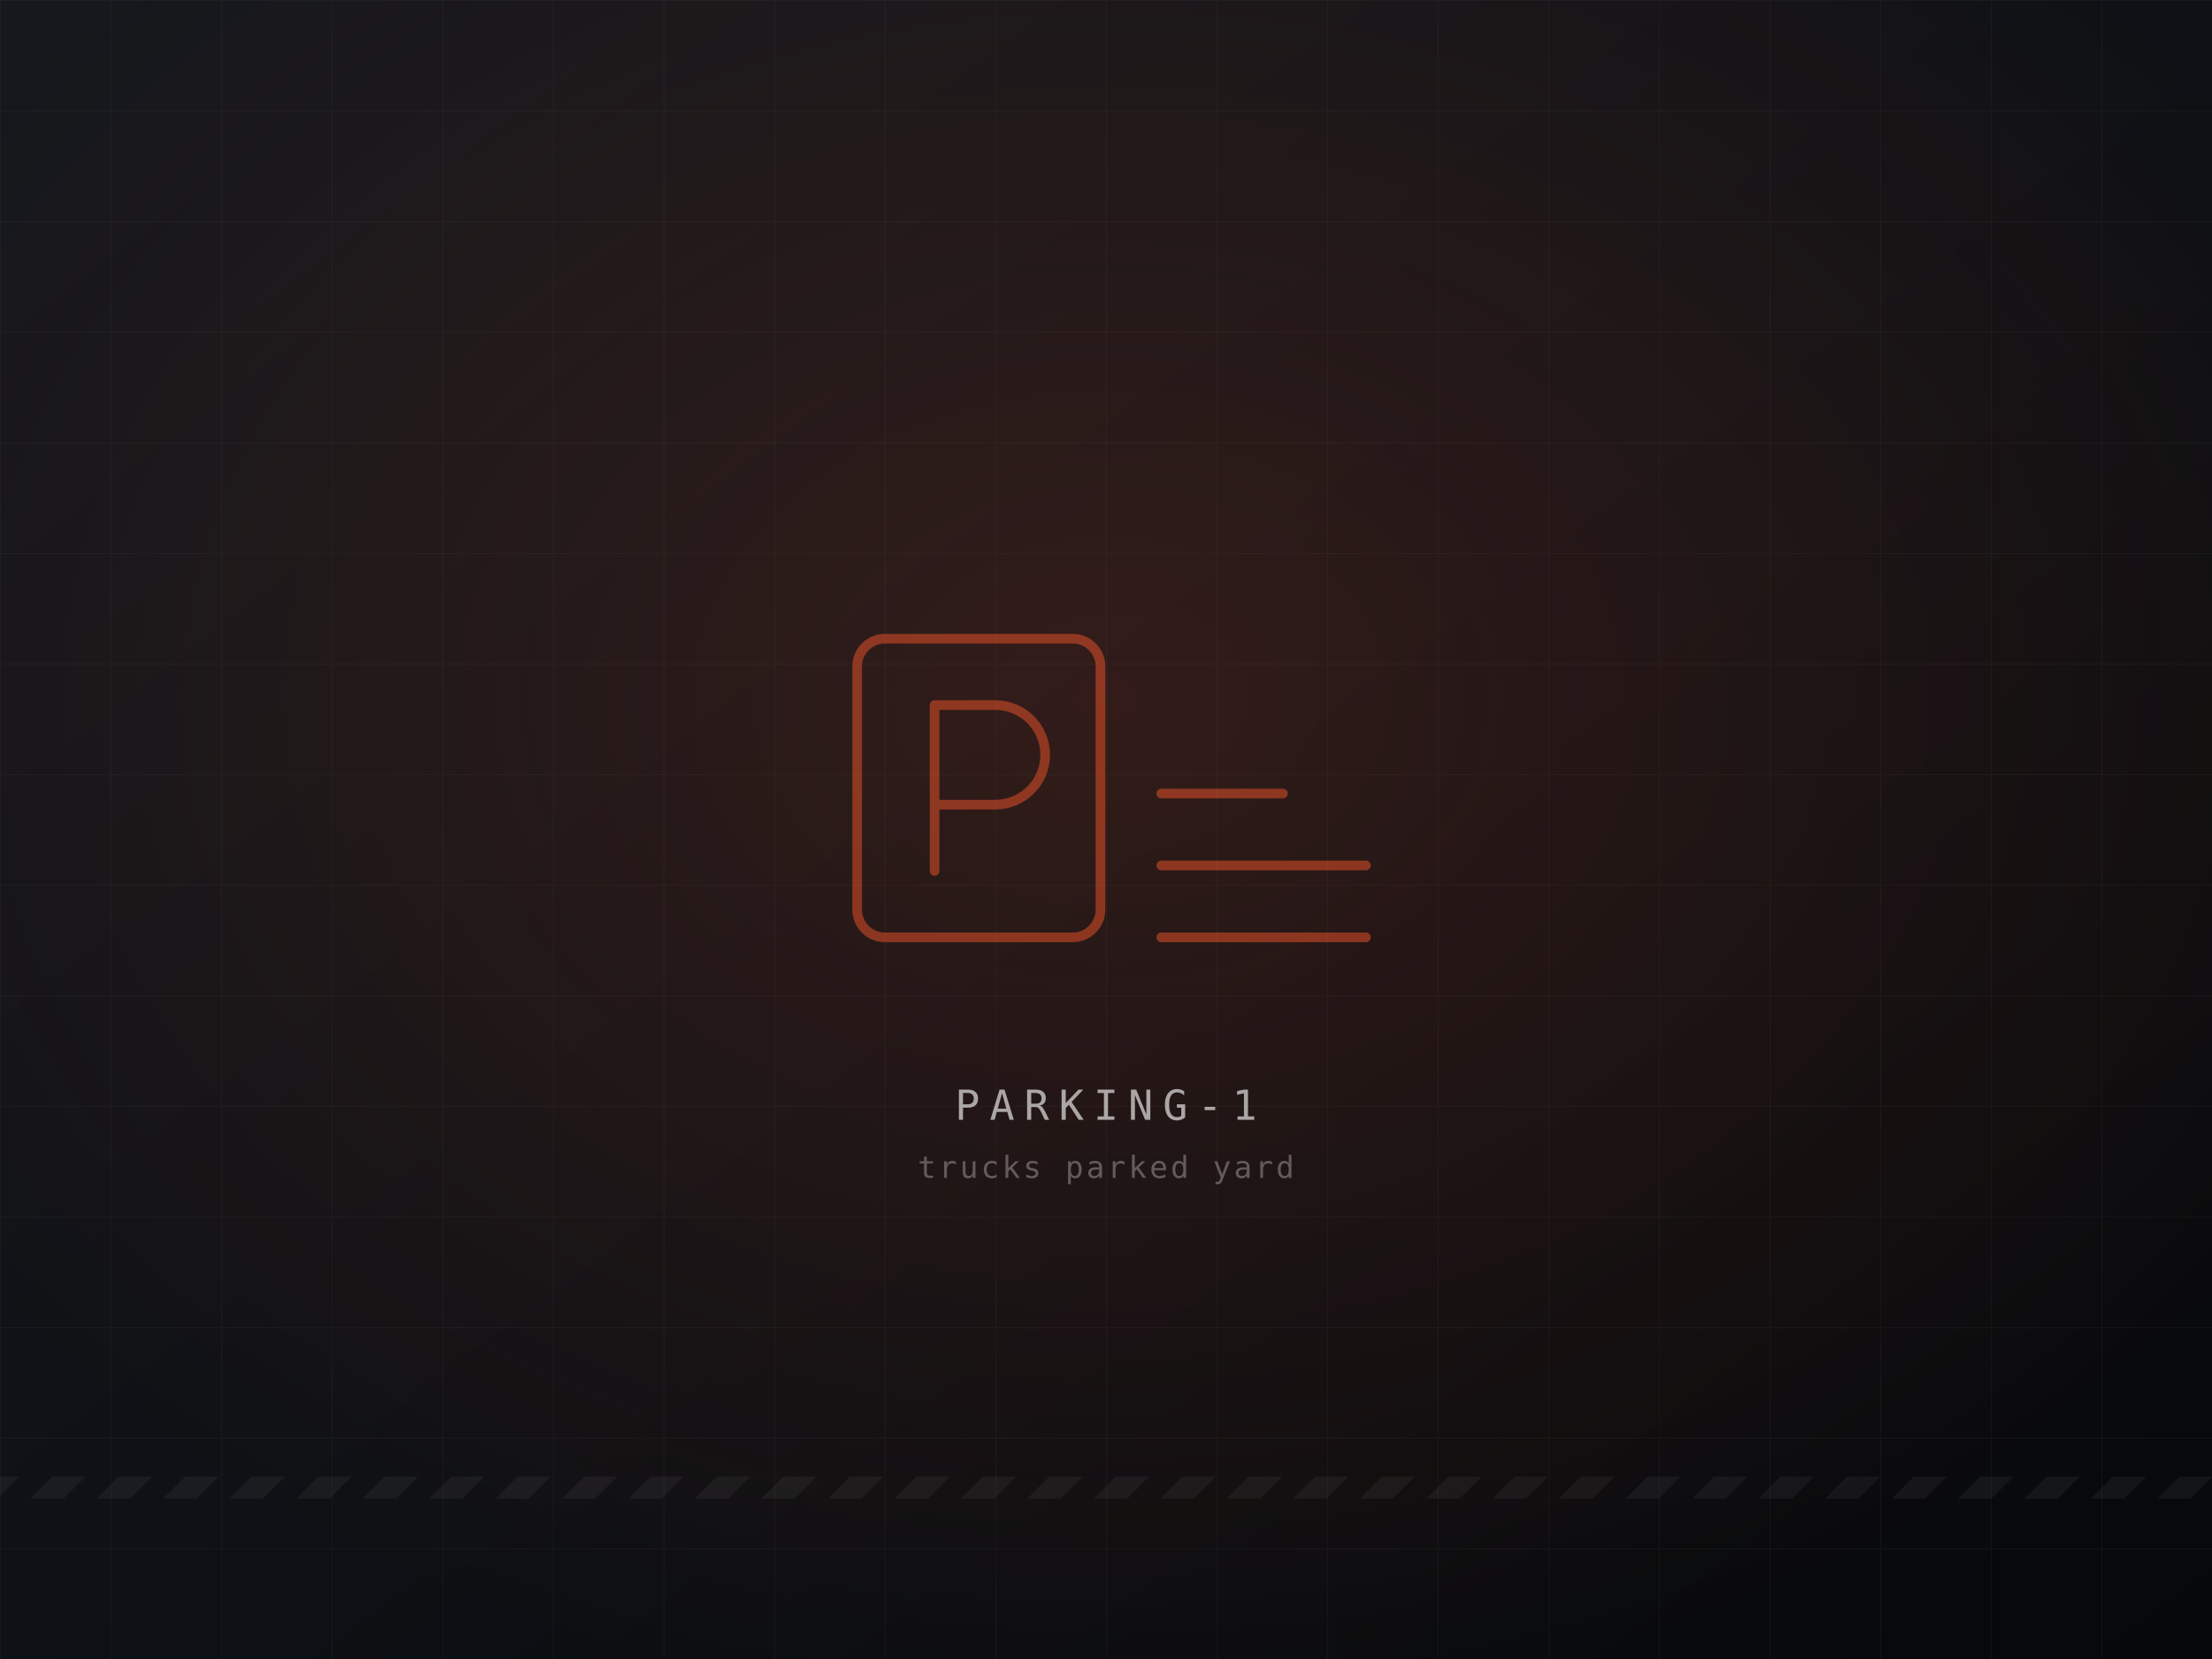
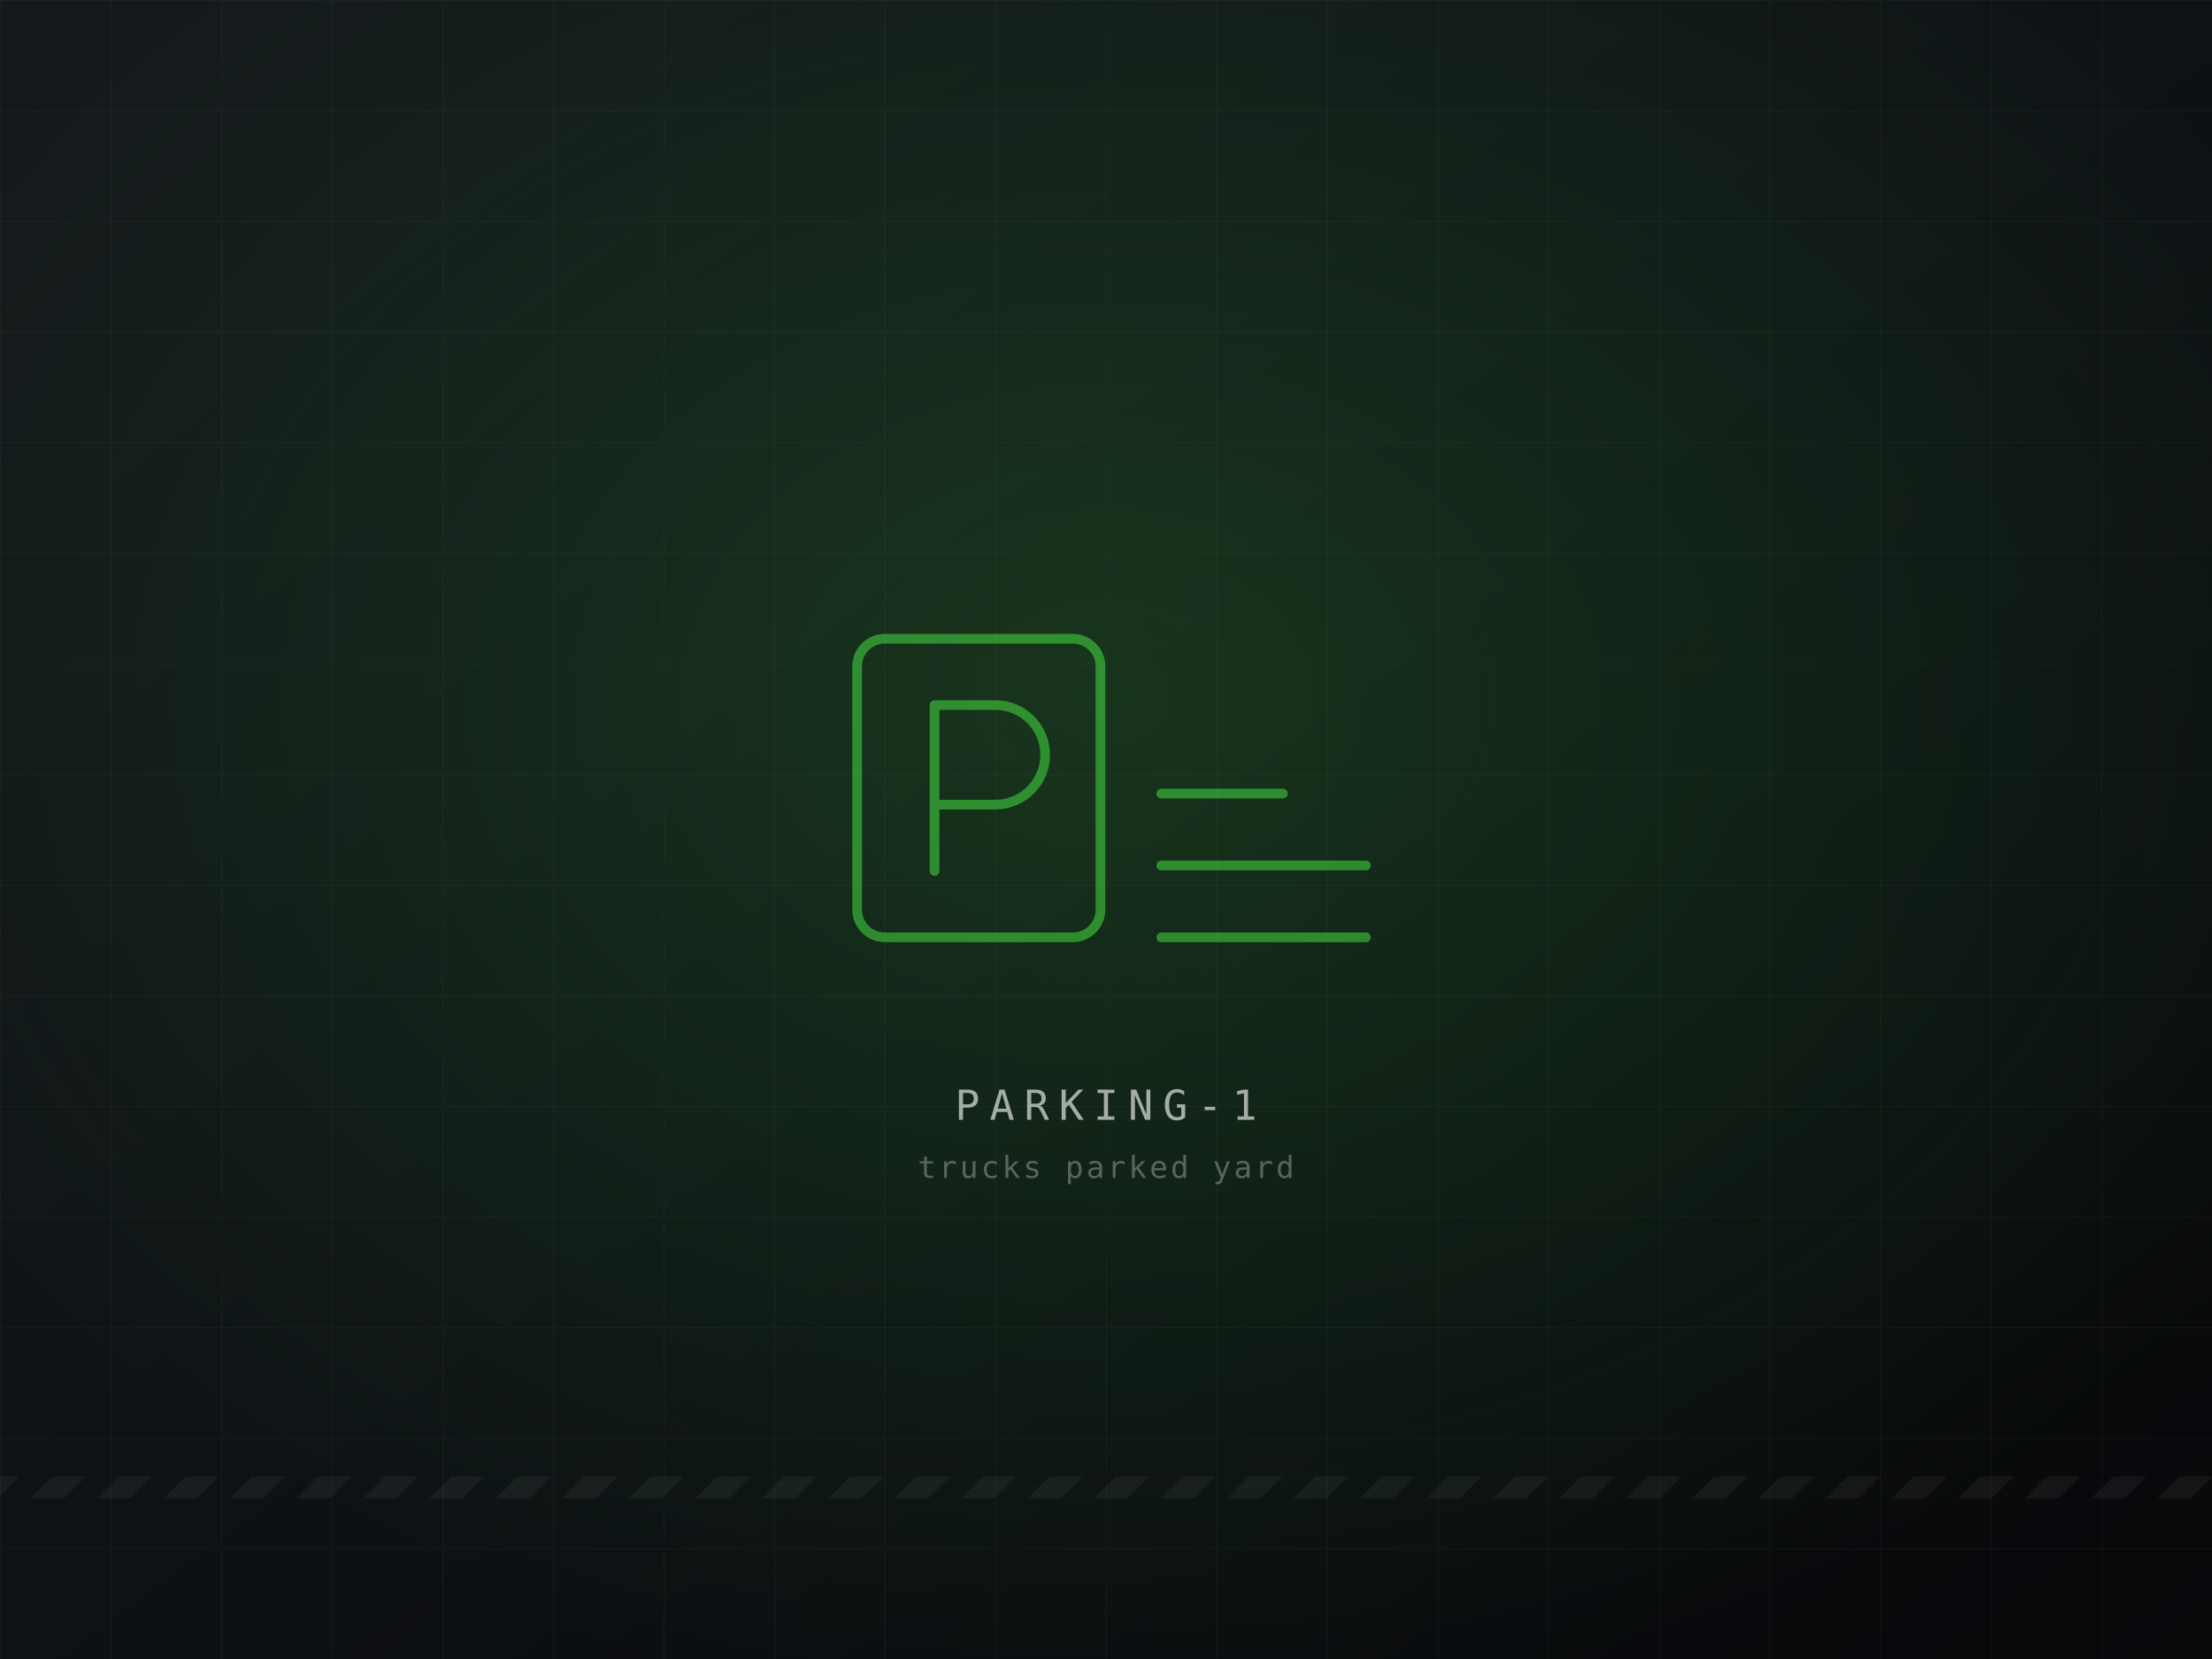
<svg xmlns="http://www.w3.org/2000/svg" viewBox="0 0 1600 1200" width="1600" height="1200" role="img" aria-label="trucks parked yard">
  <defs>
    <linearGradient id="bgparking1" x1="0" y1="0" x2="1" y2="1">
      <stop offset="0" stop-color="#15181d" />
      <stop offset="0.55" stop-color="#0d1014" />
      <stop offset="1" stop-color="#07080a" />
    </linearGradient>
    <radialGradient id="glowparking1" cx="0.5" cy="0.42" r="0.62">
-       <stop offset="0" stop-color="#f0552b" stop-opacity="0.16" />
-       <stop offset="1" stop-color="#f0552b" stop-opacity="0" />
+       <stop offset="0" stop-color="#49ef45" stop-opacity="0.16" />
+       <stop offset="1" stop-color="#49ef45" stop-opacity="0" />
    </radialGradient>
    <pattern id="gridparking1" width="80" height="80" patternUnits="userSpaceOnUse">
      <path d="M80 0H0V80" fill="none" stroke="#ffffff" stroke-opacity="0.05" stroke-width="1" />
    </pattern>
    <pattern id="stripeparking1" width="34" height="34" patternUnits="userSpaceOnUse" patternTransform="rotate(45)">
      <rect width="17" height="34" fill="#ffffff" fill-opacity="0.05" />
    </pattern>
  </defs>
  <rect width="1600" height="1200" fill="url(#bgparking1)" />
  <rect width="1600" height="1200" fill="url(#gridparking1)" />
  <rect width="1600" height="1200" fill="url(#glowparking1)" />
  <rect x="0" y="1068" width="1600" height="16" fill="url(#stripeparking1)" />
  <g transform="translate(560, 410) scale(2)">
-     <g fill="none" stroke="#f0552b" stroke-opacity="0.5" stroke-width="3.5" stroke-linecap="round" stroke-linejoin="round">
+     <g fill="none" stroke="#49ef45" stroke-opacity="0.5" stroke-width="3.5" stroke-linecap="round" stroke-linejoin="round">
      <rect x="30" y="26" width="88" height="108" rx="10" />
      <path d="M58 110V50h22a18 18 0 0 1 0 36H58" />
      <path d="M140 134h74" />
      <path d="M140 108h74" />
      <path d="M140 82h44" />
    </g>
  </g>
  <g transform="translate(800, 810)" text-anchor="middle" font-family="ui-monospace, SFMono-Regular, Menlo, monospace">
    <text y="0" fill="#ffffff" fill-opacity="0.62" font-size="30" letter-spacing="7">PARKING-1</text>
    <text y="42" fill="#ffffff" fill-opacity="0.30" font-size="22" letter-spacing="2">trucks parked yard</text>
  </g>
</svg>
